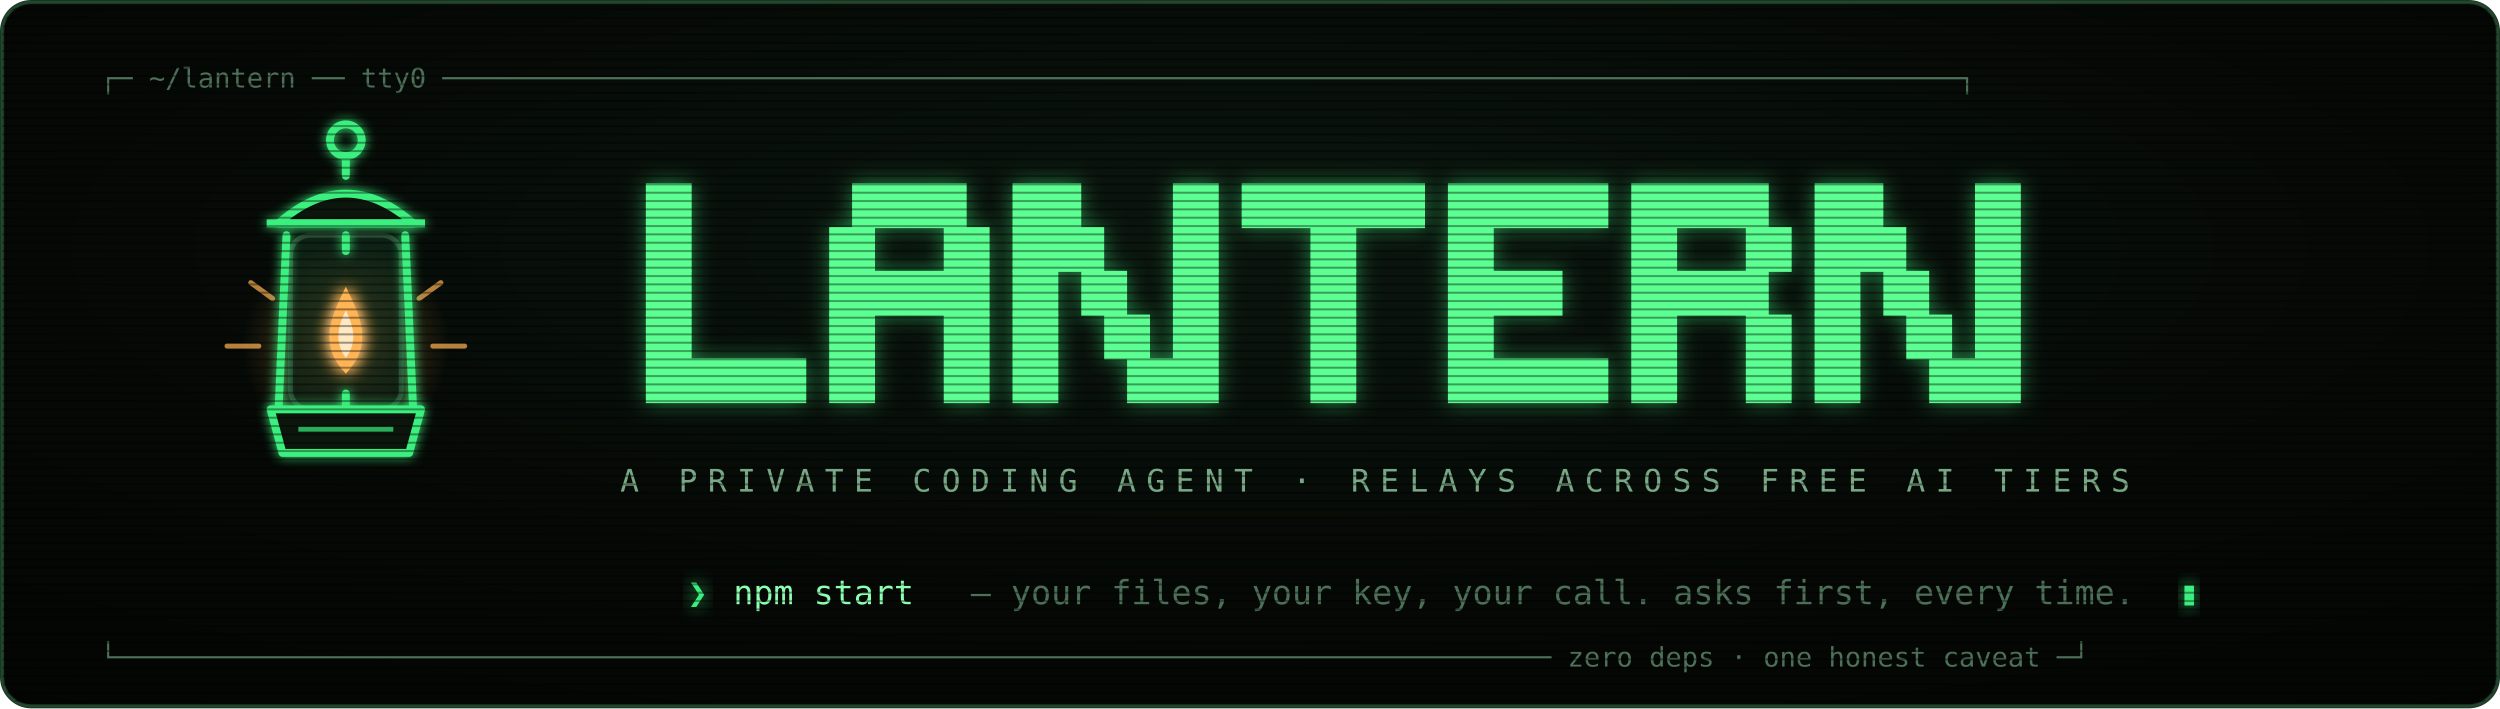
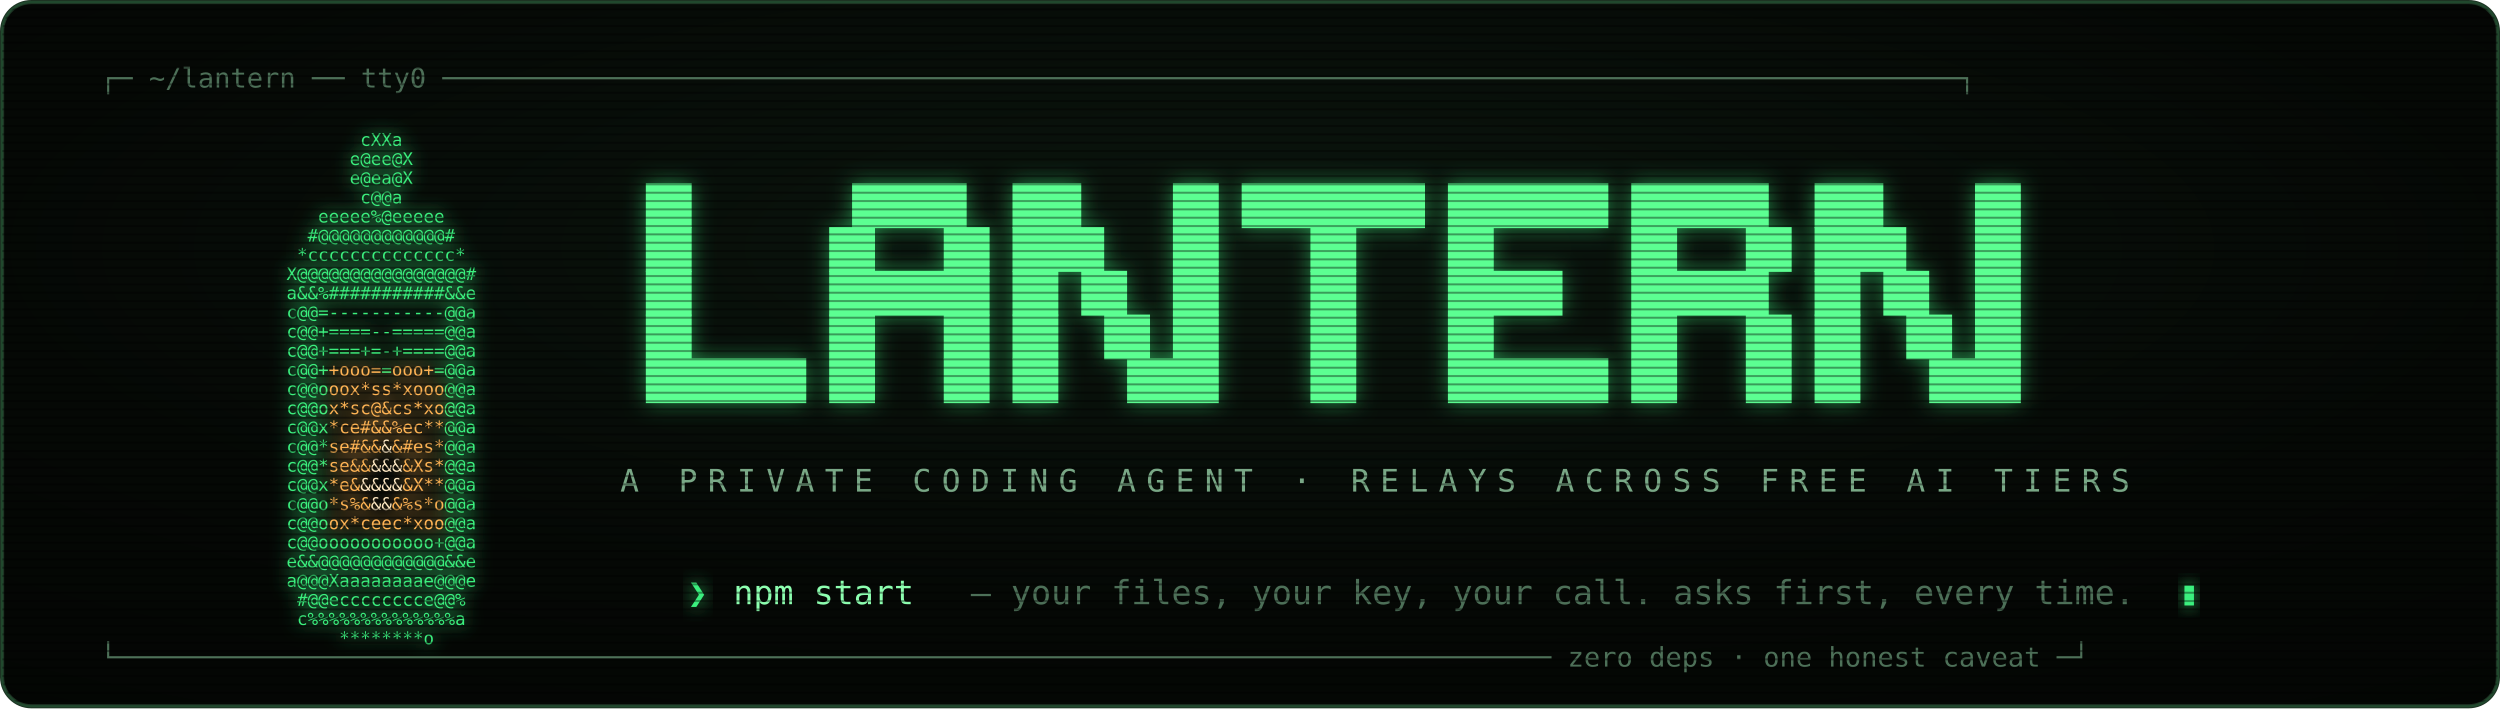
<svg xmlns="http://www.w3.org/2000/svg" viewBox="0 0 1200 340" font-family="ui-monospace,'Cascadia Mono','JetBrains Mono',Menlo,Consolas,monospace">
  <defs>
    <radialGradient id="crt" cx="50%" cy="35%" r="85%">
      <stop offset="0%" stop-color="#0b160e" />
      <stop offset="60%" stop-color="#050805" />
      <stop offset="100%" stop-color="#030503" />
    </radialGradient>
    <pattern id="scan" width="4" height="4" patternUnits="userSpaceOnUse">
      <rect width="4" height="4" fill="none" />
      <rect y="0" width="4" height="1" fill="#000000" opacity="0.35" />
    </pattern>
    <filter id="halo" x="-40%" y="-40%" width="180%" height="180%">
      <feGaussianBlur stdDeviation="5" />
    </filter>
    <filter id="glowG" x="-60%" y="-60%" width="220%" height="220%">
      <feGaussianBlur stdDeviation="4" result="b" />
      <feMerge>
        <feMergeNode in="b" />
        <feMergeNode in="SourceGraphic" />
      </feMerge>
    </filter>
  </defs>
  <rect x="1" y="1" width="1198" height="338" rx="14" fill="url(#crt)" stroke="#1d3323" stroke-width="2" />
  <text x="48" y="42" font-size="13" fill="#4d7058">┌─ ~/lantern ── tty0 ─────────────────────────────────────────────────────────────────────────────────────────────┐</text>
-   <g transform="translate(90,54) scale(0.95)">
-     <defs>
-       <radialGradient id="flameGlow" cx="50%" cy="50%" r="50%">
-         <stop offset="0%" stop-color="#ffb454" stop-opacity="0.55" />
-         <stop offset="45%" stop-color="#ffb454" stop-opacity="0.22" />
-         <stop offset="100%" stop-color="#ffb454" stop-opacity="0" />
-       </radialGradient>
-       <linearGradient id="glass" x1="0" y1="0" x2="0" y2="1">
-         <stop offset="0%" stop-color="#123420" stop-opacity="0.55" />
-         <stop offset="100%" stop-color="#0a1f13" stop-opacity="0.75" />
-       </linearGradient>
-       <filter id="gGlow" x="-60%" y="-60%" width="220%" height="220%">
-         <feGaussianBlur stdDeviation="2.6" result="b" />
-         <feMerge>
-           <feMergeNode in="b" />
-           <feMergeNode in="SourceGraphic" />
-         </feMerge>
-       </filter>
-       <filter id="aGlow" x="-120%" y="-120%" width="340%" height="340%">
-         <feGaussianBlur stdDeviation="4" result="b" />
-         <feMerge>
-           <feMergeNode in="b" />
-           <feMergeNode in="b" />
-           <feMergeNode in="SourceGraphic" />
-         </feMerge>
-       </filter>
-     </defs>
-     <circle cx="80" cy="118" r="52" fill="url(#flameGlow)">
-       <animate attributeName="r" values="52;58;52;55;52" dur="3.6s" repeatCount="indefinite" />
-       <animate attributeName="opacity" values="1;0.75;1;0.88;1" dur="3.6s" repeatCount="indefinite" />
-     </circle>
-     <g stroke="#ffb454" stroke-width="2.6" stroke-linecap="round" opacity="0.7">
-       <line x1="20" y1="118" x2="36" y2="118">
-         <animate attributeName="opacity" values="0.25;0.9;0.25" dur="2.8s" repeatCount="indefinite" />
-       </line>
-       <line x1="124" y1="118" x2="140" y2="118">
-         <animate attributeName="opacity" values="0.9;0.25;0.9" dur="2.8s" repeatCount="indefinite" />
-       </line>
-       <line x1="32" y1="86" x2="43" y2="94">
-         <animate attributeName="opacity" values="0.3;0.75;0.3" dur="3.4s" repeatCount="indefinite" />
-       </line>
-       <line x1="128" y1="86" x2="117" y2="94">
-         <animate attributeName="opacity" values="0.75;0.3;0.75" dur="3.4s" repeatCount="indefinite" />
-       </line>
+   <g filter="url(#glowG)">
+     <g font-size="8.4" fill="#3bf07e">
+       <text x="172.91" y="70.00" textLength="20.23" lengthAdjust="spacingAndGlyphs">cXXa</text>
+       <text x="167.85" y="79.20" textLength="30.34" lengthAdjust="spacingAndGlyphs">e@ee@X</text>
+       <text x="167.85" y="88.40" textLength="30.34" lengthAdjust="spacingAndGlyphs">e@ea@X</text>
+       <text x="172.91" y="97.60" textLength="20.23" lengthAdjust="spacingAndGlyphs">c@@a</text>
+       <text x="152.68" y="106.80" textLength="60.68" lengthAdjust="spacingAndGlyphs">eeeee%@eeeee</text>
+       <text x="147.62" y="116.00" textLength="70.80" lengthAdjust="spacingAndGlyphs">#@@@@@@@@@@@@#</text>
+       <text x="142.57" y="125.20" textLength="80.91" lengthAdjust="spacingAndGlyphs">*cccccccccccccc*</text>
+       <text x="137.51" y="134.40" textLength="91.02" lengthAdjust="spacingAndGlyphs">X@@@@@@@@@@@@@@@@#</text>
+       <text x="137.51" y="143.60" textLength="91.02" lengthAdjust="spacingAndGlyphs">a&amp;&amp;%###########&amp;&amp;e</text>
+       <text x="137.51" y="152.80" textLength="91.02" lengthAdjust="spacingAndGlyphs">c@@=-----------@@a</text>
+       <text x="137.51" y="162.00" textLength="91.02" lengthAdjust="spacingAndGlyphs">c@@+====--=====@@a</text>
+       <text x="137.51" y="171.20" textLength="91.02" lengthAdjust="spacingAndGlyphs">c@@+===+=-+====@@a</text>
+       <text x="137.51" y="180.40" textLength="20.23" lengthAdjust="spacingAndGlyphs">c@@+</text>
+       <text x="183.02" y="180.40" textLength="5.06" lengthAdjust="spacingAndGlyphs">=</text>
+       <text x="208.31" y="180.40" textLength="20.23" lengthAdjust="spacingAndGlyphs">=@@a</text>
+       <text x="137.51" y="189.60" textLength="20.23" lengthAdjust="spacingAndGlyphs">c@@o</text>
+       <text x="213.36" y="189.60" textLength="15.17" lengthAdjust="spacingAndGlyphs">@@a</text>
+       <text x="137.51" y="198.80" textLength="20.23" lengthAdjust="spacingAndGlyphs">c@@o</text>
+       <text x="213.36" y="198.80" textLength="15.17" lengthAdjust="spacingAndGlyphs">@@a</text>
+       <text x="137.51" y="208.00" textLength="20.23" lengthAdjust="spacingAndGlyphs">c@@x</text>
+       <text x="213.36" y="208.00" textLength="15.17" lengthAdjust="spacingAndGlyphs">@@a</text>
+       <text x="137.51" y="217.20" textLength="20.23" lengthAdjust="spacingAndGlyphs">c@@*</text>
+       <text x="213.36" y="217.20" textLength="15.17" lengthAdjust="spacingAndGlyphs">@@a</text>
+       <text x="137.51" y="226.40" textLength="20.23" lengthAdjust="spacingAndGlyphs">c@@*</text>
+       <text x="213.36" y="226.40" textLength="15.17" lengthAdjust="spacingAndGlyphs">@@a</text>
+       <text x="137.51" y="235.60" textLength="20.23" lengthAdjust="spacingAndGlyphs">c@@x</text>
+       <text x="213.36" y="235.60" textLength="15.17" lengthAdjust="spacingAndGlyphs">@@a</text>
+       <text x="137.51" y="244.80" textLength="20.23" lengthAdjust="spacingAndGlyphs">c@@o</text>
+       <text x="213.36" y="244.80" textLength="15.17" lengthAdjust="spacingAndGlyphs">@@a</text>
+       <text x="137.51" y="254.00" textLength="20.23" lengthAdjust="spacingAndGlyphs">c@@o</text>
+       <text x="213.36" y="254.00" textLength="15.17" lengthAdjust="spacingAndGlyphs">@@a</text>
+       <text x="137.51" y="263.20" textLength="91.02" lengthAdjust="spacingAndGlyphs">c@@ooooooooooo+@@a</text>
+       <text x="137.51" y="272.40" textLength="91.02" lengthAdjust="spacingAndGlyphs">e&amp;&amp;@@@@@@@@@@@@&amp;&amp;e</text>
+       <text x="137.51" y="281.60" textLength="91.02" lengthAdjust="spacingAndGlyphs">a@@@Xaaaaaaaae@@@e</text>
+       <text x="142.57" y="290.80" textLength="80.91" lengthAdjust="spacingAndGlyphs">#@@ecccccccce@@%</text>
+       <text x="142.57" y="300.00" textLength="80.91" lengthAdjust="spacingAndGlyphs">c%%%%%%%%%%%%%%a</text>
+       <text x="162.80" y="309.20" textLength="45.51" lengthAdjust="spacingAndGlyphs">********o</text>
    </g>
-     <g stroke="#3bf07e" stroke-width="4" fill="none" stroke-linecap="round" filter="url(#gGlow)">
-       <circle cx="80" cy="14" r="8" />
-       <line x1="80" y1="22" x2="80" y2="32" />
+     <animate attributeName="opacity" values="1;0.9;1;0.96;1" dur="3.2s" repeatCount="indefinite" />
+   </g>
+   <g filter="url(#glowG)">
+     <g font-size="8.4" fill="#ffb454">
+       <text x="157.74" y="180.40" textLength="25.28" lengthAdjust="spacingAndGlyphs">+ooo=</text>
+       <text x="188.08" y="180.40" textLength="20.23" lengthAdjust="spacingAndGlyphs">ooo+</text>
+       <text x="157.74" y="189.60" textLength="55.62" lengthAdjust="spacingAndGlyphs">oox*ss*xooo</text>
+       <text x="157.74" y="198.80" textLength="55.62" lengthAdjust="spacingAndGlyphs">x*sc@&amp;cs*xo</text>
+       <text x="157.74" y="208.00" textLength="55.62" lengthAdjust="spacingAndGlyphs">*ce#&amp;&amp;%ec**</text>
+       <text x="157.74" y="217.20" textLength="25.28" lengthAdjust="spacingAndGlyphs">se#&amp;&amp;</text>
+       <text x="188.08" y="217.20" textLength="25.28" lengthAdjust="spacingAndGlyphs">&amp;#es*</text>
+       <text x="157.74" y="226.40" textLength="20.23" lengthAdjust="spacingAndGlyphs">se&amp;&amp;</text>
+       <text x="193.14" y="226.40" textLength="20.23" lengthAdjust="spacingAndGlyphs">&amp;Xs*</text>
+       <text x="157.74" y="235.60" textLength="15.17" lengthAdjust="spacingAndGlyphs">*e&amp;</text>
+       <text x="193.14" y="235.60" textLength="20.23" lengthAdjust="spacingAndGlyphs">&amp;X**</text>
+       <text x="157.74" y="244.80" textLength="20.23" lengthAdjust="spacingAndGlyphs">*s%&amp;</text>
+       <text x="188.08" y="244.80" textLength="25.28" lengthAdjust="spacingAndGlyphs">&amp;%s*o</text>
+       <text x="157.74" y="254.00" textLength="55.62" lengthAdjust="spacingAndGlyphs">ox*ceec*xoo</text>
    </g>
-     <g stroke="#3bf07e" stroke-width="4" fill="#071409" stroke-linejoin="round" filter="url(#gGlow)">
-       <path d="M46 56 Q80 26 114 56 Z" />
-       <line x1="40" y1="56" x2="120" y2="56" />
-     </g>
-     <rect x="52" y="62" width="56" height="88" rx="10" fill="url(#glass)" stroke="#2a4a33" stroke-width="2.5" />
-     <g filter="url(#aGlow)">
-       <path fill="#ffb454" d="M80 132 C67 118 71 106 80 88 C89 106 93 118 80 132 Z">
-         <animateTransform attributeName="transform" type="scale" additive="sum" values="1 1;1.04 0.97;0.98 1.03;1.03 0.99;1 1" dur="1.9s" repeatCount="indefinite" keyTimes="0;0.25;0.5;0.75;1" />
-         <animateTransform attributeName="transform" type="translate" additive="sum" values="0 0;-3.2 3.9;1.6 -3.9;-2.4 1.3;0 0" dur="1.9s" repeatCount="indefinite" keyTimes="0;0.25;0.5;0.75;1" />
-       </path>
-       <path fill="#ffe9c4" d="M80 124 C74 116 76 108 80 100 C84 108 86 116 80 124 Z">
-         <animate attributeName="opacity" values="1;0.8;1;0.9;1" dur="1.3s" repeatCount="indefinite" />
-       </path>
-     </g>
-     <g stroke="#3bf07e" stroke-width="4" fill="none" stroke-linecap="round" filter="url(#gGlow)">
-       <path d="M50 62 L46 150" />
-       <path d="M110 62 L114 150" />
-       <line x1="80" y1="62" x2="80" y2="70" />
-       <line x1="80" y1="142" x2="80" y2="150" />
-     </g>
-     <g stroke="#3bf07e" stroke-width="4" fill="#071409" stroke-linejoin="round" filter="url(#gGlow)">
-       <path d="M42 150 L118 150 L112 172 L48 172 Z" />
-       <line x1="56" y1="160" x2="104" y2="160" stroke-width="2.5" opacity="0.7" />
-     </g>
+     <animate attributeName="opacity" values="1;0.78;1;0.9;1" dur="2.1s" repeatCount="indefinite" />
+   </g>
+   <g font-size="8.4" fill="#ffe9c4">
+     <text x="183.02" y="217.20" textLength="5.06" lengthAdjust="spacingAndGlyphs">&amp;</text>
+     <text x="177.97" y="226.40" textLength="15.17" lengthAdjust="spacingAndGlyphs">&amp;&amp;&amp;</text>
+     <text x="172.91" y="235.60" textLength="20.23" lengthAdjust="spacingAndGlyphs">&amp;&amp;&amp;&amp;</text>
+     <text x="177.97" y="244.80" textLength="10.11" lengthAdjust="spacingAndGlyphs">&amp;&amp;</text>
  </g>
  <g fill="#3bf07e" opacity="0.5" filter="url(#halo)">
    <rect x="310" y="88" width="22" height="21.5" />
    <rect x="409" y="88" width="55" height="21.5" />
    <rect x="486" y="88" width="33" height="21.5" />
    <rect x="563" y="88" width="22" height="21.5" />
    <rect x="596" y="88" width="88" height="21.5" />
    <rect x="695" y="88" width="77" height="21.5" />
    <rect x="783" y="88" width="66" height="21.5" />
    <rect x="871" y="88" width="33" height="21.5" />
    <rect x="948" y="88" width="22" height="21.5" />
    <rect x="310" y="109" width="22" height="21.5" />
    <rect x="398" y="109" width="22" height="21.5" />
    <rect x="453" y="109" width="22" height="21.5" />
    <rect x="486" y="109" width="44" height="21.5" />
    <rect x="563" y="109" width="22" height="21.5" />
    <rect x="629" y="109" width="22" height="21.5" />
    <rect x="695" y="109" width="22" height="21.5" />
    <rect x="783" y="109" width="22" height="21.5" />
    <rect x="838" y="109" width="22" height="21.5" />
    <rect x="871" y="109" width="44" height="21.5" />
    <rect x="948" y="109" width="22" height="21.5" />
    <rect x="310" y="130" width="22" height="21.5" />
    <rect x="398" y="130" width="77" height="21.5" />
    <rect x="486" y="130" width="22" height="21.5" />
    <rect x="519" y="130" width="22" height="21.5" />
    <rect x="563" y="130" width="22" height="21.5" />
    <rect x="629" y="130" width="22" height="21.5" />
    <rect x="695" y="130" width="55" height="21.5" />
    <rect x="783" y="130" width="66" height="21.5" />
    <rect x="871" y="130" width="22" height="21.5" />
    <rect x="904" y="130" width="22" height="21.5" />
    <rect x="948" y="130" width="22" height="21.5" />
    <rect x="310" y="151" width="22" height="21.5" />
    <rect x="398" y="151" width="22" height="21.5" />
    <rect x="453" y="151" width="22" height="21.5" />
    <rect x="486" y="151" width="22" height="21.5" />
    <rect x="530" y="151" width="22" height="21.5" />
    <rect x="563" y="151" width="22" height="21.5" />
    <rect x="629" y="151" width="22" height="21.5" />
    <rect x="695" y="151" width="22" height="21.5" />
    <rect x="783" y="151" width="22" height="21.5" />
    <rect x="838" y="151" width="22" height="21.5" />
    <rect x="871" y="151" width="22" height="21.5" />
    <rect x="915" y="151" width="22" height="21.5" />
    <rect x="948" y="151" width="22" height="21.5" />
    <rect x="310" y="172" width="77" height="21.5" />
    <rect x="398" y="172" width="22" height="21.5" />
    <rect x="453" y="172" width="22" height="21.5" />
    <rect x="486" y="172" width="22" height="21.5" />
    <rect x="541" y="172" width="44" height="21.5" />
    <rect x="629" y="172" width="22" height="21.5" />
    <rect x="695" y="172" width="77" height="21.5" />
    <rect x="783" y="172" width="22" height="21.5" />
    <rect x="838" y="172" width="22" height="21.5" />
    <rect x="871" y="172" width="22" height="21.5" />
    <rect x="926" y="172" width="44" height="21.5" />
  </g>
  <g fill="#5cff92">
    <rect x="310" y="88" width="22" height="21.5" />
    <rect x="409" y="88" width="55" height="21.5" />
    <rect x="486" y="88" width="33" height="21.5" />
    <rect x="563" y="88" width="22" height="21.5" />
    <rect x="596" y="88" width="88" height="21.5" />
    <rect x="695" y="88" width="77" height="21.5" />
    <rect x="783" y="88" width="66" height="21.5" />
    <rect x="871" y="88" width="33" height="21.5" />
    <rect x="948" y="88" width="22" height="21.5" />
    <rect x="310" y="109" width="22" height="21.5" />
    <rect x="398" y="109" width="22" height="21.5" />
    <rect x="453" y="109" width="22" height="21.5" />
    <rect x="486" y="109" width="44" height="21.5" />
    <rect x="563" y="109" width="22" height="21.5" />
    <rect x="629" y="109" width="22" height="21.5" />
    <rect x="695" y="109" width="22" height="21.5" />
    <rect x="783" y="109" width="22" height="21.5" />
    <rect x="838" y="109" width="22" height="21.5" />
    <rect x="871" y="109" width="44" height="21.5" />
    <rect x="948" y="109" width="22" height="21.5" />
    <rect x="310" y="130" width="22" height="21.5" />
    <rect x="398" y="130" width="77" height="21.5" />
    <rect x="486" y="130" width="22" height="21.5" />
    <rect x="519" y="130" width="22" height="21.5" />
    <rect x="563" y="130" width="22" height="21.5" />
    <rect x="629" y="130" width="22" height="21.5" />
    <rect x="695" y="130" width="55" height="21.5" />
    <rect x="783" y="130" width="66" height="21.5" />
    <rect x="871" y="130" width="22" height="21.5" />
    <rect x="904" y="130" width="22" height="21.5" />
    <rect x="948" y="130" width="22" height="21.5" />
    <rect x="310" y="151" width="22" height="21.5" />
    <rect x="398" y="151" width="22" height="21.5" />
    <rect x="453" y="151" width="22" height="21.5" />
    <rect x="486" y="151" width="22" height="21.5" />
    <rect x="530" y="151" width="22" height="21.5" />
    <rect x="563" y="151" width="22" height="21.5" />
    <rect x="629" y="151" width="22" height="21.5" />
    <rect x="695" y="151" width="22" height="21.5" />
    <rect x="783" y="151" width="22" height="21.5" />
    <rect x="838" y="151" width="22" height="21.5" />
    <rect x="871" y="151" width="22" height="21.5" />
    <rect x="915" y="151" width="22" height="21.5" />
    <rect x="948" y="151" width="22" height="21.5" />
    <rect x="310" y="172" width="77" height="21.5" />
    <rect x="398" y="172" width="22" height="21.5" />
    <rect x="453" y="172" width="22" height="21.5" />
    <rect x="486" y="172" width="22" height="21.5" />
    <rect x="541" y="172" width="44" height="21.5" />
    <rect x="629" y="172" width="22" height="21.5" />
    <rect x="695" y="172" width="77" height="21.5" />
    <rect x="783" y="172" width="22" height="21.5" />
    <rect x="838" y="172" width="22" height="21.5" />
    <rect x="871" y="172" width="22" height="21.5" />
    <rect x="926" y="172" width="44" height="21.5" />
  </g>
  <text x="660" y="236" font-size="15" fill="#79a886" text-anchor="middle" letter-spacing="5">A PRIVATE CODING AGENT · RELAYS ACROSS FREE AI TIERS</text>
  <g font-size="16">
    <text x="330" y="290" fill="#3bf07e" filter="url(#glowG)">❯</text>
    <text x="352" y="290" fill="#8dffb0">npm start</text>
    <text x="466" y="290" fill="#4d7058">— your files, your key, your call. asks first, every time.</text>
    <text x="1046" y="290" fill="#3bf07e" filter="url(#glowG)">▮
      <animate attributeName="opacity" values="1;1;0;0" keyTimes="0;0.5;0.5;1" dur="1.1s" repeatCount="indefinite" calcMode="discrete" />
    </text>
  </g>
  <text x="48" y="320" font-size="13" fill="#4d7058">└──────────────────────────────────────────────────────────────────────────────────────── zero deps · one honest caveat ─┘</text>
  <rect x="1" y="1" width="1198" height="338" rx="14" fill="url(#scan)" />
  <rect x="1" y="1" width="1198" height="338" rx="14" fill="none" stroke="#3bf07e" stroke-opacity="0.12" stroke-width="1" />
</svg>
